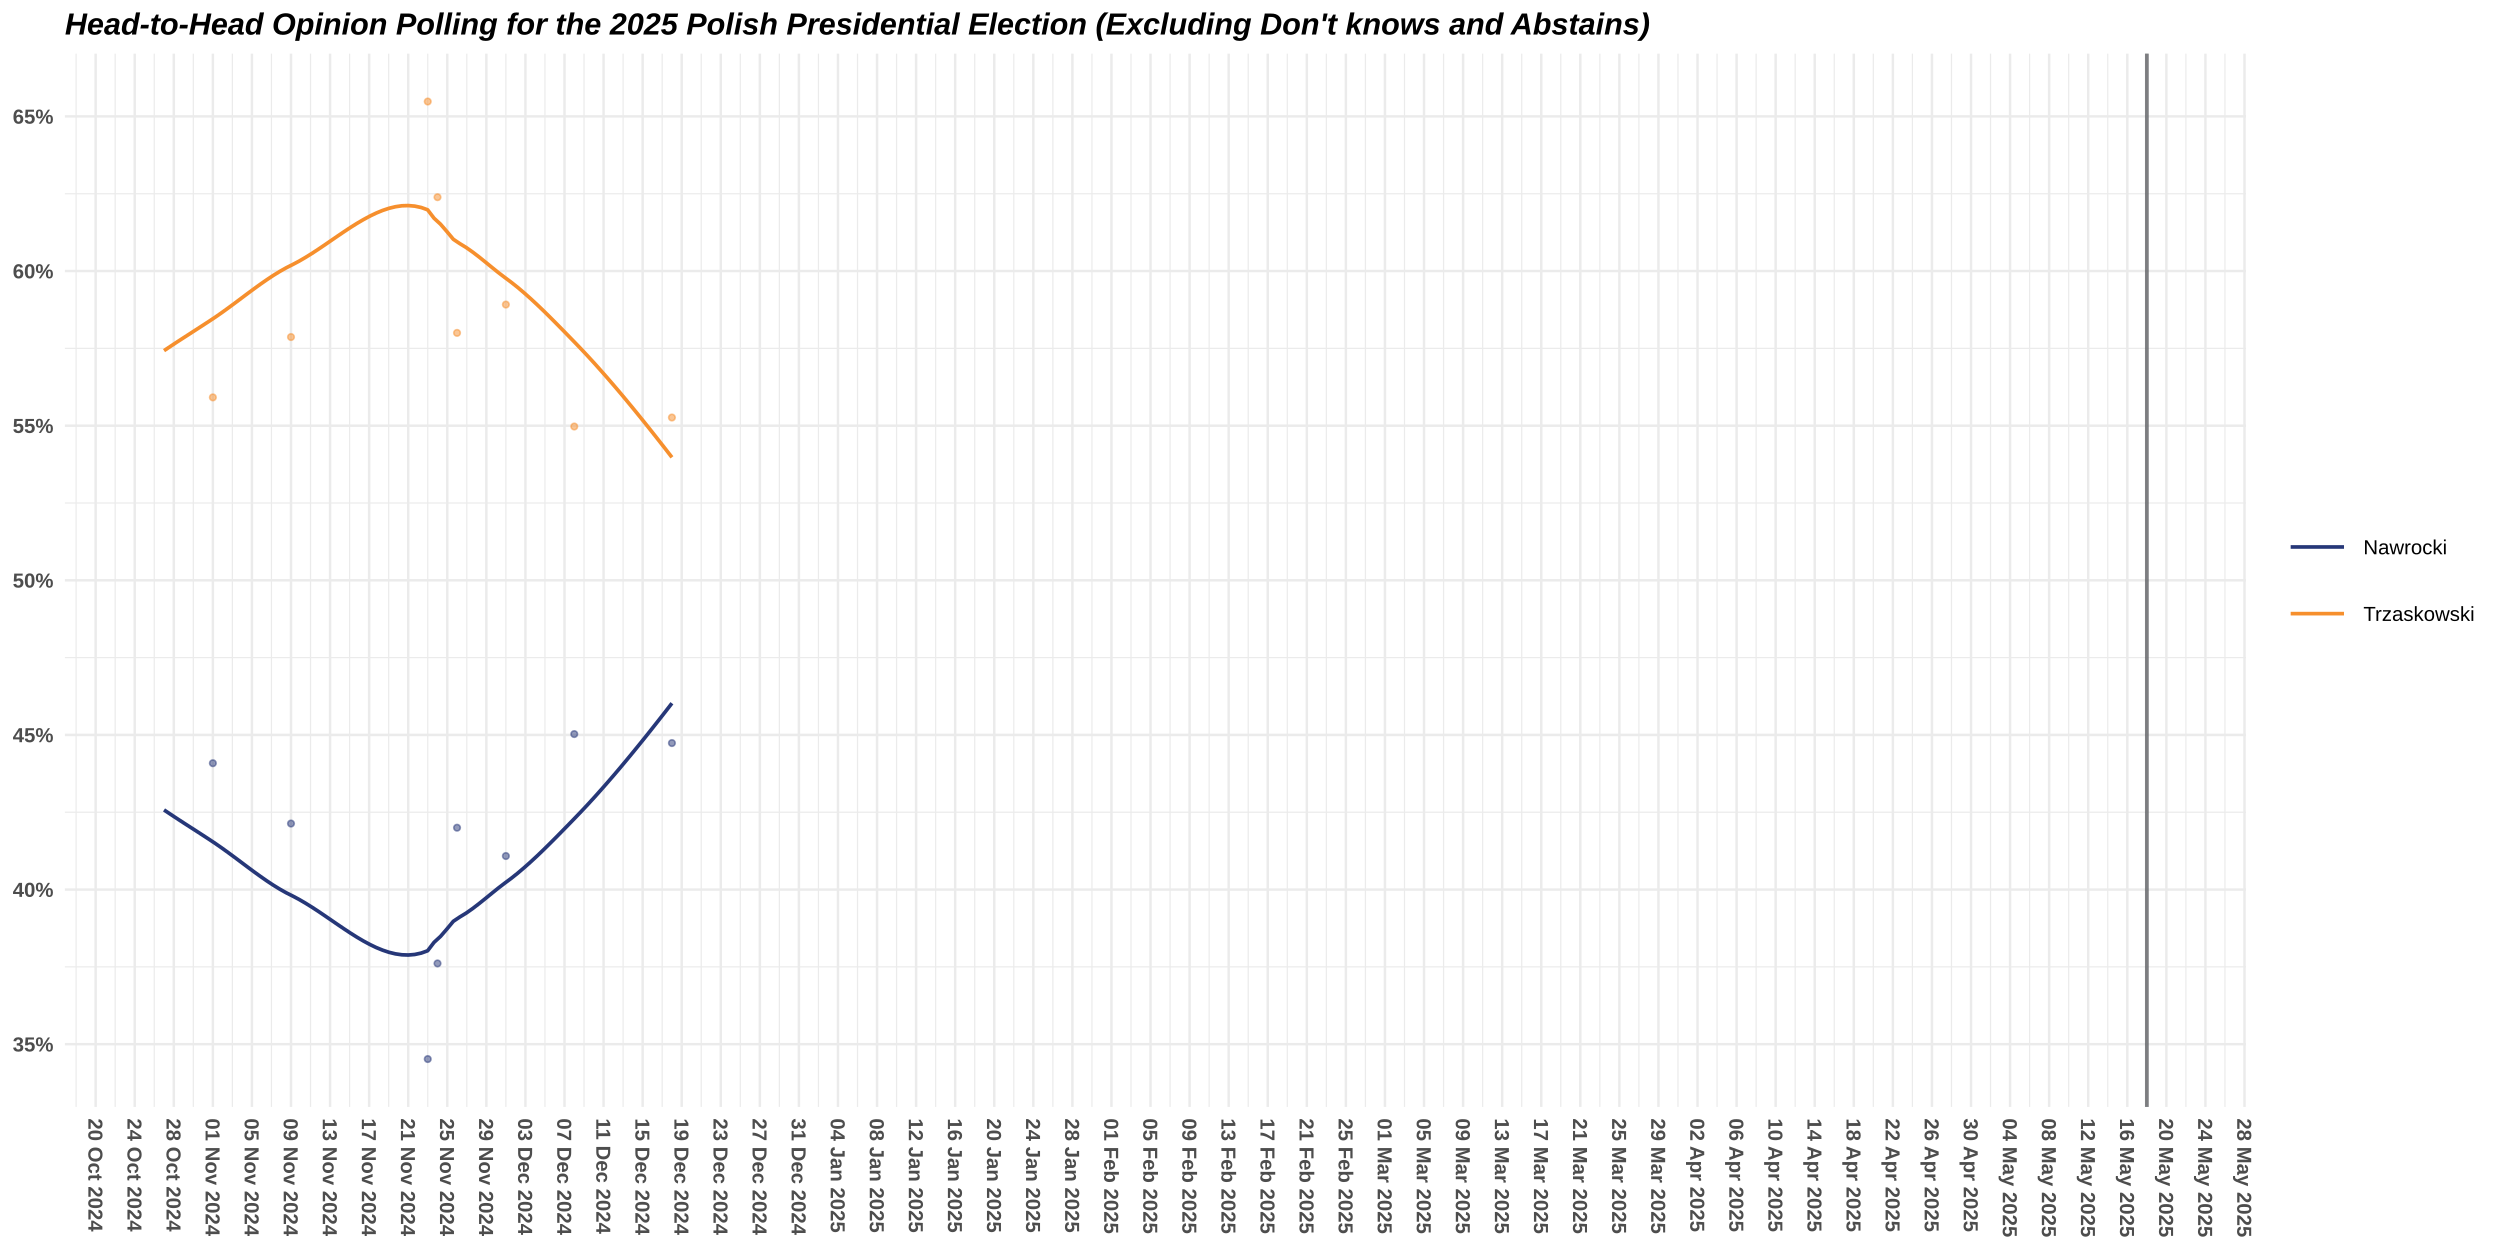
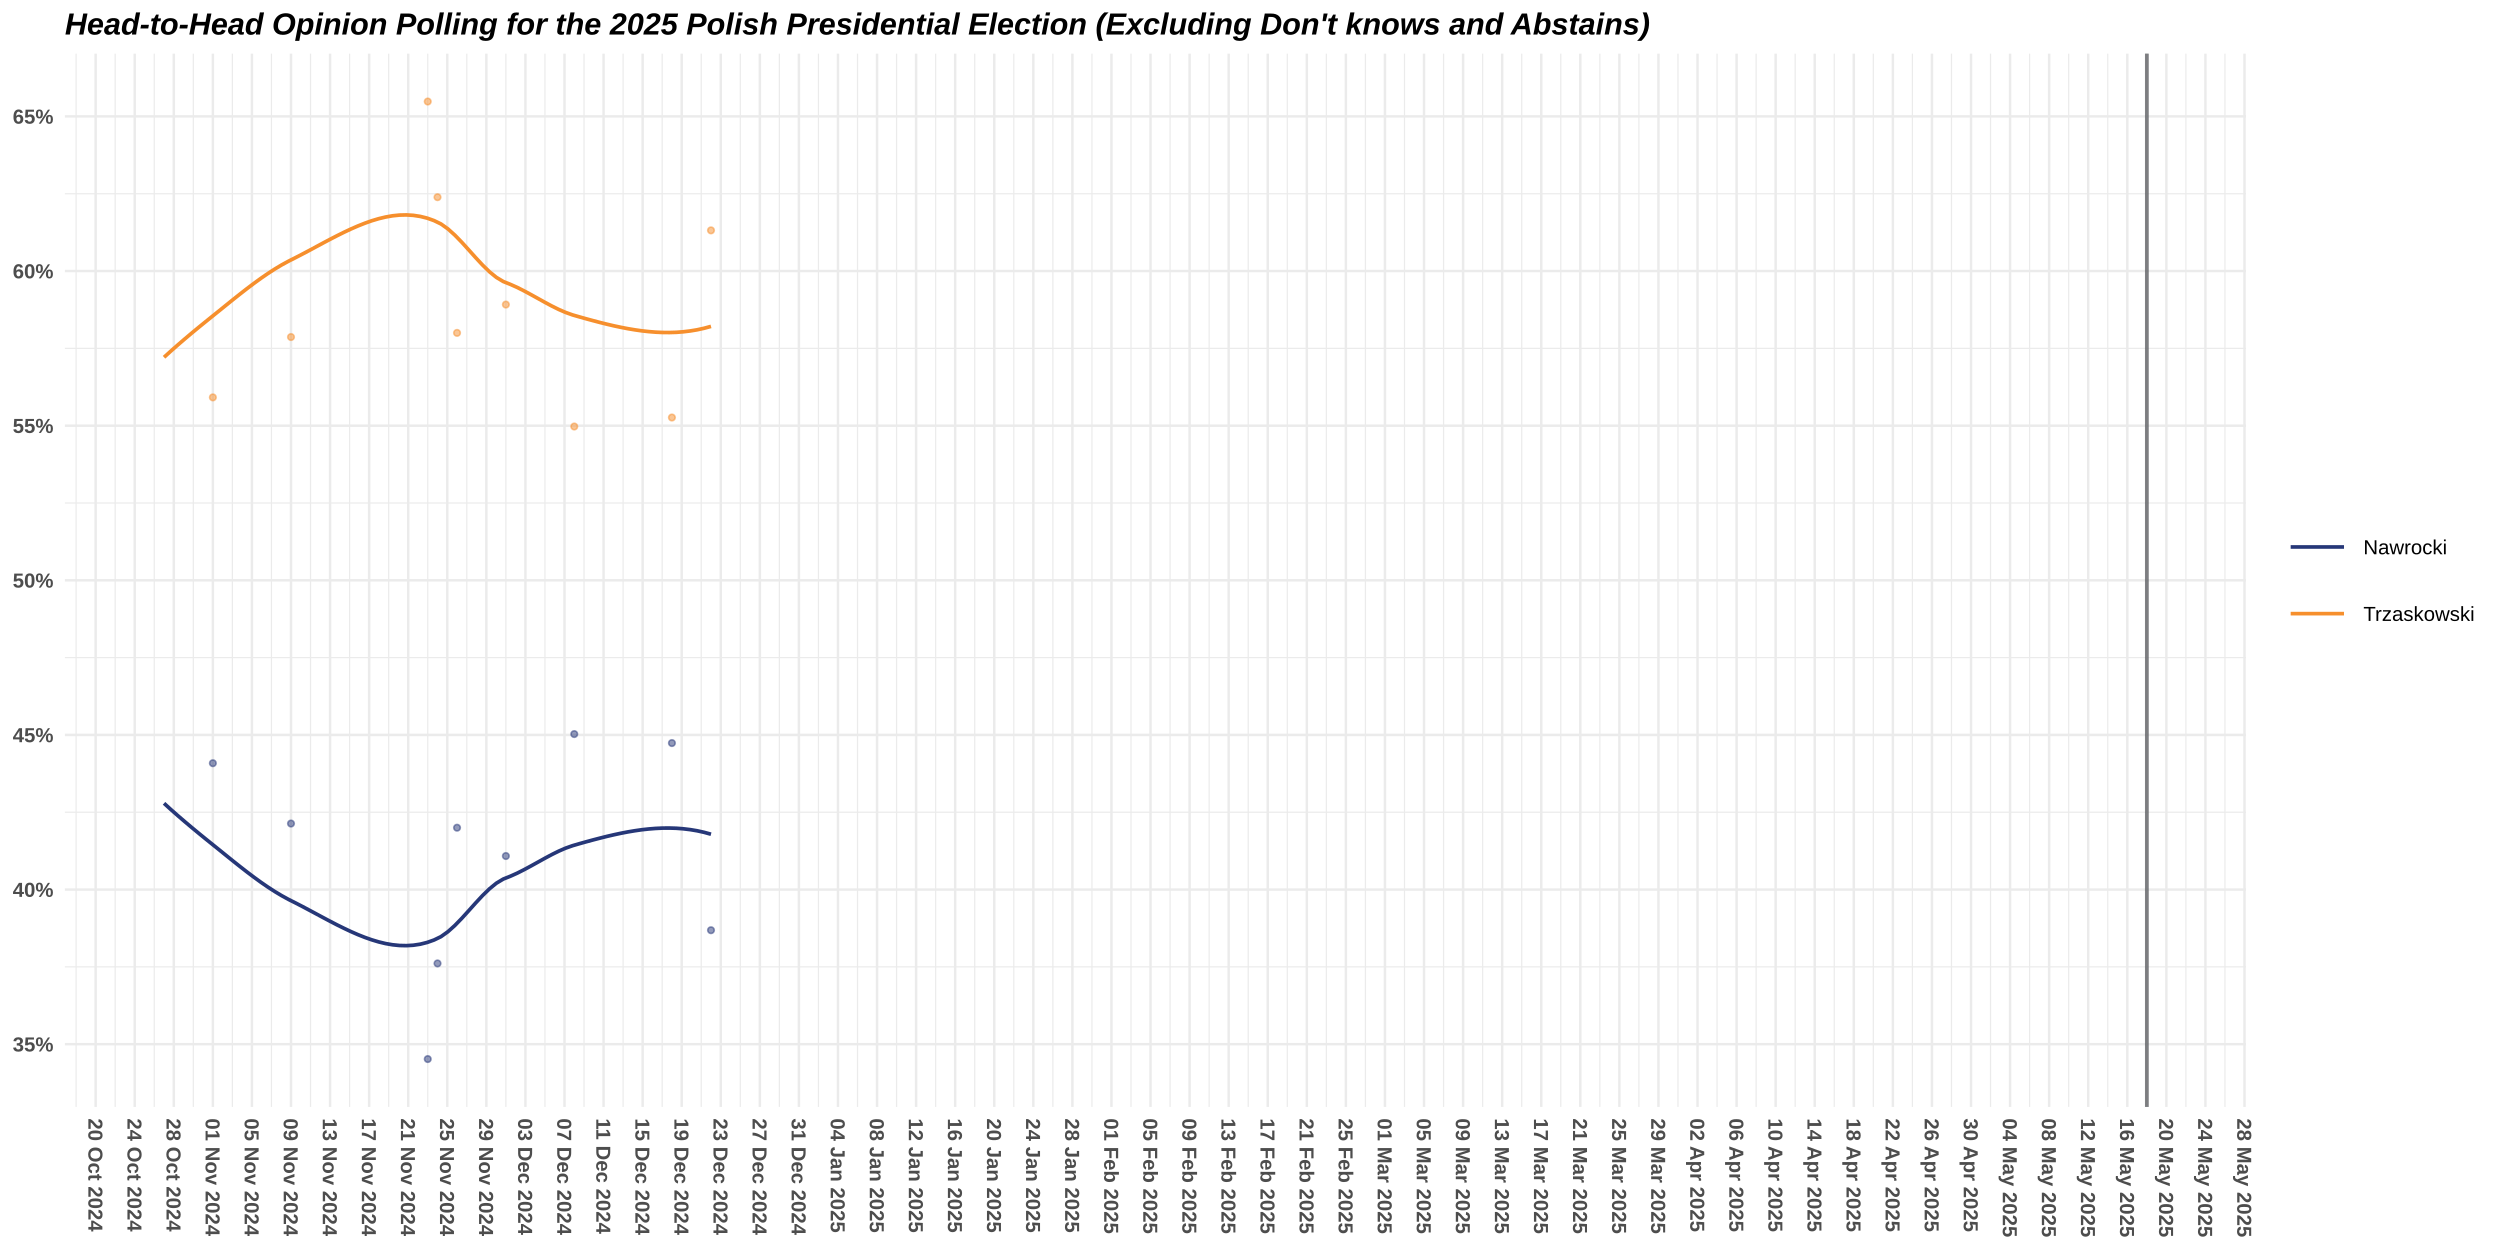
<svg xmlns="http://www.w3.org/2000/svg" class="svglite" width="1080.00pt" height="540.00pt" viewBox="0 0 1080.00 540.00">
  <defs>
    <style type="text/css">
    line, polyline, polygon, path, rect, circle {
      fill: none;
      stroke: #000000;
      stroke-linecap: round;
      stroke-linejoin: round;
      stroke-miterlimit: 10.00;
    }
    text {
      white-space: pre;
    }
  </style>
  </defs>
  <rect width="100%" height="100%" style="stroke: none; fill: #FFFFFF;" />
  <defs>
    <clipPath id="cpMC4wMHwxMDgwLjAwfDAuMDB8NTQwLjAw">
      <rect x="0.00" y="0.00" width="1080.00" height="540.00" />
    </clipPath>
  </defs>
  <g clip-path="url(#cpMC4wMHwxMDgwLjAwfDAuMDB8NTQwLjAw)">
    <rect x="0.00" y="0.00" width="1080.00" height="540.00" style="stroke-width: 1.07; stroke: #FFFFFF; fill: #FFFFFF;" />
  </g>
  <defs>
    <clipPath id="cpMjguMDN8OTcwLjI2fDIzLjE4fDQ3OC4yMA==">
      <rect x="28.03" y="23.18" width="942.23" height="455.02" />
    </clipPath>
  </defs>
  <g clip-path="url(#cpMjguMDN8OTcwLjI2fDIzLjE4fDQ3OC4yMA==)">
    <rect x="28.03" y="23.18" width="942.23" height="455.02" style="stroke-width: 1.07; stroke: #FFFFFF; fill: #FFFFFF;" />
    <polyline points="28.03,417.69 970.26,417.69 " style="stroke-width: 0.53; stroke: #EBEBEB; stroke-linecap: butt;" />
    <polyline points="28.03,350.89 970.26,350.89 " style="stroke-width: 0.53; stroke: #EBEBEB; stroke-linecap: butt;" />
    <polyline points="28.03,284.09 970.26,284.09 " style="stroke-width: 0.53; stroke: #EBEBEB; stroke-linecap: butt;" />
    <polyline points="28.03,217.29 970.26,217.29 " style="stroke-width: 0.53; stroke: #EBEBEB; stroke-linecap: butt;" />
    <polyline points="28.03,150.49 970.26,150.49 " style="stroke-width: 0.53; stroke: #EBEBEB; stroke-linecap: butt;" />
    <polyline points="28.03,83.69 970.26,83.69 " style="stroke-width: 0.53; stroke: #EBEBEB; stroke-linecap: butt;" />
    <polyline points="32.88,478.20 32.88,23.18 " style="stroke-width: 0.53; stroke: #EBEBEB; stroke-linecap: butt;" />
    <polyline points="49.76,478.20 49.76,23.18 " style="stroke-width: 0.53; stroke: #EBEBEB; stroke-linecap: butt;" />
    <polyline points="66.64,478.20 66.64,23.18 " style="stroke-width: 0.53; stroke: #EBEBEB; stroke-linecap: butt;" />
    <polyline points="83.52,478.20 83.52,23.18 " style="stroke-width: 0.53; stroke: #EBEBEB; stroke-linecap: butt;" />
    <polyline points="100.39,478.20 100.39,23.18 " style="stroke-width: 0.53; stroke: #EBEBEB; stroke-linecap: butt;" />
    <polyline points="117.27,478.20 117.27,23.18 " style="stroke-width: 0.53; stroke: #EBEBEB; stroke-linecap: butt;" />
    <polyline points="134.15,478.20 134.15,23.18 " style="stroke-width: 0.53; stroke: #EBEBEB; stroke-linecap: butt;" />
    <polyline points="151.03,478.20 151.03,23.18 " style="stroke-width: 0.53; stroke: #EBEBEB; stroke-linecap: butt;" />
    <polyline points="167.91,478.20 167.91,23.18 " style="stroke-width: 0.53; stroke: #EBEBEB; stroke-linecap: butt;" />
    <polyline points="184.79,478.20 184.79,23.18 " style="stroke-width: 0.53; stroke: #EBEBEB; stroke-linecap: butt;" />
    <polyline points="201.66,478.20 201.66,23.18 " style="stroke-width: 0.53; stroke: #EBEBEB; stroke-linecap: butt;" />
    <polyline points="218.54,478.20 218.54,23.18 " style="stroke-width: 0.53; stroke: #EBEBEB; stroke-linecap: butt;" />
    <polyline points="235.42,478.20 235.42,23.18 " style="stroke-width: 0.53; stroke: #EBEBEB; stroke-linecap: butt;" />
    <polyline points="252.30,478.20 252.30,23.18 " style="stroke-width: 0.53; stroke: #EBEBEB; stroke-linecap: butt;" />
    <polyline points="269.18,478.20 269.18,23.18 " style="stroke-width: 0.53; stroke: #EBEBEB; stroke-linecap: butt;" />
    <polyline points="286.06,478.20 286.06,23.18 " style="stroke-width: 0.53; stroke: #EBEBEB; stroke-linecap: butt;" />
    <polyline points="302.93,478.20 302.93,23.18 " style="stroke-width: 0.53; stroke: #EBEBEB; stroke-linecap: butt;" />
    <polyline points="319.81,478.20 319.81,23.18 " style="stroke-width: 0.53; stroke: #EBEBEB; stroke-linecap: butt;" />
    <polyline points="336.69,478.20 336.69,23.18 " style="stroke-width: 0.53; stroke: #EBEBEB; stroke-linecap: butt;" />
    <polyline points="353.57,478.20 353.57,23.18 " style="stroke-width: 0.53; stroke: #EBEBEB; stroke-linecap: butt;" />
    <polyline points="370.45,478.20 370.45,23.18 " style="stroke-width: 0.53; stroke: #EBEBEB; stroke-linecap: butt;" />
    <polyline points="387.32,478.20 387.32,23.18 " style="stroke-width: 0.53; stroke: #EBEBEB; stroke-linecap: butt;" />
    <polyline points="404.20,478.20 404.20,23.18 " style="stroke-width: 0.53; stroke: #EBEBEB; stroke-linecap: butt;" />
    <polyline points="421.08,478.20 421.08,23.18 " style="stroke-width: 0.53; stroke: #EBEBEB; stroke-linecap: butt;" />
    <polyline points="437.96,478.20 437.96,23.18 " style="stroke-width: 0.53; stroke: #EBEBEB; stroke-linecap: butt;" />
    <polyline points="454.84,478.20 454.84,23.18 " style="stroke-width: 0.53; stroke: #EBEBEB; stroke-linecap: butt;" />
    <polyline points="471.72,478.20 471.72,23.18 " style="stroke-width: 0.53; stroke: #EBEBEB; stroke-linecap: butt;" />
    <polyline points="488.59,478.20 488.59,23.18 " style="stroke-width: 0.53; stroke: #EBEBEB; stroke-linecap: butt;" />
    <polyline points="505.47,478.20 505.47,23.18 " style="stroke-width: 0.53; stroke: #EBEBEB; stroke-linecap: butt;" />
    <polyline points="522.35,478.20 522.35,23.18 " style="stroke-width: 0.53; stroke: #EBEBEB; stroke-linecap: butt;" />
    <polyline points="539.23,478.20 539.23,23.18 " style="stroke-width: 0.53; stroke: #EBEBEB; stroke-linecap: butt;" />
    <polyline points="556.11,478.20 556.11,23.18 " style="stroke-width: 0.53; stroke: #EBEBEB; stroke-linecap: butt;" />
    <polyline points="572.98,478.20 572.98,23.18 " style="stroke-width: 0.53; stroke: #EBEBEB; stroke-linecap: butt;" />
    <polyline points="589.86,478.20 589.86,23.18 " style="stroke-width: 0.53; stroke: #EBEBEB; stroke-linecap: butt;" />
    <polyline points="606.74,478.20 606.74,23.18 " style="stroke-width: 0.53; stroke: #EBEBEB; stroke-linecap: butt;" />
    <polyline points="623.62,478.20 623.62,23.18 " style="stroke-width: 0.53; stroke: #EBEBEB; stroke-linecap: butt;" />
    <polyline points="640.50,478.20 640.50,23.18 " style="stroke-width: 0.53; stroke: #EBEBEB; stroke-linecap: butt;" />
    <polyline points="657.38,478.20 657.38,23.18 " style="stroke-width: 0.53; stroke: #EBEBEB; stroke-linecap: butt;" />
    <polyline points="674.25,478.20 674.25,23.18 " style="stroke-width: 0.53; stroke: #EBEBEB; stroke-linecap: butt;" />
    <polyline points="691.13,478.20 691.13,23.18 " style="stroke-width: 0.53; stroke: #EBEBEB; stroke-linecap: butt;" />
    <polyline points="708.01,478.20 708.01,23.18 " style="stroke-width: 0.53; stroke: #EBEBEB; stroke-linecap: butt;" />
    <polyline points="724.89,478.20 724.89,23.18 " style="stroke-width: 0.53; stroke: #EBEBEB; stroke-linecap: butt;" />
    <polyline points="741.77,478.20 741.77,23.18 " style="stroke-width: 0.53; stroke: #EBEBEB; stroke-linecap: butt;" />
    <polyline points="758.65,478.20 758.65,23.18 " style="stroke-width: 0.53; stroke: #EBEBEB; stroke-linecap: butt;" />
    <polyline points="775.52,478.20 775.52,23.18 " style="stroke-width: 0.53; stroke: #EBEBEB; stroke-linecap: butt;" />
    <polyline points="792.40,478.20 792.40,23.18 " style="stroke-width: 0.53; stroke: #EBEBEB; stroke-linecap: butt;" />
    <polyline points="809.28,478.20 809.28,23.18 " style="stroke-width: 0.53; stroke: #EBEBEB; stroke-linecap: butt;" />
    <polyline points="826.16,478.20 826.16,23.18 " style="stroke-width: 0.53; stroke: #EBEBEB; stroke-linecap: butt;" />
    <polyline points="843.04,478.20 843.04,23.18 " style="stroke-width: 0.53; stroke: #EBEBEB; stroke-linecap: butt;" />
    <polyline points="859.91,478.20 859.91,23.18 " style="stroke-width: 0.53; stroke: #EBEBEB; stroke-linecap: butt;" />
    <polyline points="876.79,478.20 876.79,23.18 " style="stroke-width: 0.53; stroke: #EBEBEB; stroke-linecap: butt;" />
    <polyline points="893.67,478.20 893.67,23.18 " style="stroke-width: 0.53; stroke: #EBEBEB; stroke-linecap: butt;" />
    <polyline points="910.55,478.20 910.55,23.18 " style="stroke-width: 0.53; stroke: #EBEBEB; stroke-linecap: butt;" />
    <polyline points="927.43,478.20 927.43,23.18 " style="stroke-width: 0.53; stroke: #EBEBEB; stroke-linecap: butt;" />
    <polyline points="944.31,478.20 944.31,23.18 " style="stroke-width: 0.53; stroke: #EBEBEB; stroke-linecap: butt;" />
    <polyline points="961.18,478.20 961.18,23.18 " style="stroke-width: 0.53; stroke: #EBEBEB; stroke-linecap: butt;" />
    <polyline points="28.03,451.09 970.26,451.09 " style="stroke-width: 1.07; stroke: #EBEBEB; stroke-linecap: butt;" />
    <polyline points="28.03,384.29 970.26,384.29 " style="stroke-width: 1.07; stroke: #EBEBEB; stroke-linecap: butt;" />
    <polyline points="28.03,317.49 970.26,317.49 " style="stroke-width: 1.07; stroke: #EBEBEB; stroke-linecap: butt;" />
    <polyline points="28.03,250.69 970.26,250.69 " style="stroke-width: 1.07; stroke: #EBEBEB; stroke-linecap: butt;" />
    <polyline points="28.03,183.89 970.26,183.89 " style="stroke-width: 1.07; stroke: #EBEBEB; stroke-linecap: butt;" />
    <polyline points="28.03,117.09 970.26,117.09 " style="stroke-width: 1.07; stroke: #EBEBEB; stroke-linecap: butt;" />
    <polyline points="28.03,50.28 970.26,50.28 " style="stroke-width: 1.07; stroke: #EBEBEB; stroke-linecap: butt;" />
    <polyline points="41.32,478.20 41.32,23.18 " style="stroke-width: 1.07; stroke: #EBEBEB; stroke-linecap: butt;" />
    <polyline points="58.20,478.20 58.20,23.18 " style="stroke-width: 1.07; stroke: #EBEBEB; stroke-linecap: butt;" />
    <polyline points="75.08,478.20 75.08,23.18 " style="stroke-width: 1.07; stroke: #EBEBEB; stroke-linecap: butt;" />
    <polyline points="91.96,478.20 91.96,23.18 " style="stroke-width: 1.07; stroke: #EBEBEB; stroke-linecap: butt;" />
    <polyline points="108.83,478.20 108.83,23.18 " style="stroke-width: 1.07; stroke: #EBEBEB; stroke-linecap: butt;" />
    <polyline points="125.71,478.20 125.71,23.18 " style="stroke-width: 1.07; stroke: #EBEBEB; stroke-linecap: butt;" />
    <polyline points="142.59,478.20 142.59,23.18 " style="stroke-width: 1.07; stroke: #EBEBEB; stroke-linecap: butt;" />
    <polyline points="159.47,478.20 159.47,23.18 " style="stroke-width: 1.07; stroke: #EBEBEB; stroke-linecap: butt;" />
    <polyline points="176.35,478.20 176.35,23.18 " style="stroke-width: 1.07; stroke: #EBEBEB; stroke-linecap: butt;" />
    <polyline points="193.22,478.20 193.22,23.18 " style="stroke-width: 1.07; stroke: #EBEBEB; stroke-linecap: butt;" />
    <polyline points="210.10,478.20 210.10,23.18 " style="stroke-width: 1.07; stroke: #EBEBEB; stroke-linecap: butt;" />
    <polyline points="226.98,478.20 226.98,23.18 " style="stroke-width: 1.07; stroke: #EBEBEB; stroke-linecap: butt;" />
    <polyline points="243.86,478.20 243.86,23.18 " style="stroke-width: 1.07; stroke: #EBEBEB; stroke-linecap: butt;" />
    <polyline points="260.74,478.20 260.74,23.18 " style="stroke-width: 1.07; stroke: #EBEBEB; stroke-linecap: butt;" />
    <polyline points="277.62,478.20 277.62,23.18 " style="stroke-width: 1.07; stroke: #EBEBEB; stroke-linecap: butt;" />
    <polyline points="294.49,478.20 294.49,23.18 " style="stroke-width: 1.07; stroke: #EBEBEB; stroke-linecap: butt;" />
    <polyline points="311.37,478.20 311.37,23.18 " style="stroke-width: 1.07; stroke: #EBEBEB; stroke-linecap: butt;" />
    <polyline points="328.25,478.20 328.25,23.18 " style="stroke-width: 1.07; stroke: #EBEBEB; stroke-linecap: butt;" />
    <polyline points="345.13,478.20 345.13,23.18 " style="stroke-width: 1.07; stroke: #EBEBEB; stroke-linecap: butt;" />
    <polyline points="362.01,478.20 362.01,23.18 " style="stroke-width: 1.07; stroke: #EBEBEB; stroke-linecap: butt;" />
    <polyline points="378.89,478.20 378.89,23.18 " style="stroke-width: 1.07; stroke: #EBEBEB; stroke-linecap: butt;" />
    <polyline points="395.76,478.20 395.76,23.18 " style="stroke-width: 1.07; stroke: #EBEBEB; stroke-linecap: butt;" />
    <polyline points="412.64,478.20 412.64,23.18 " style="stroke-width: 1.07; stroke: #EBEBEB; stroke-linecap: butt;" />
    <polyline points="429.52,478.20 429.52,23.18 " style="stroke-width: 1.07; stroke: #EBEBEB; stroke-linecap: butt;" />
    <polyline points="446.40,478.20 446.40,23.18 " style="stroke-width: 1.07; stroke: #EBEBEB; stroke-linecap: butt;" />
    <polyline points="463.28,478.20 463.28,23.18 " style="stroke-width: 1.07; stroke: #EBEBEB; stroke-linecap: butt;" />
    <polyline points="480.15,478.20 480.15,23.18 " style="stroke-width: 1.07; stroke: #EBEBEB; stroke-linecap: butt;" />
    <polyline points="497.03,478.20 497.03,23.18 " style="stroke-width: 1.07; stroke: #EBEBEB; stroke-linecap: butt;" />
    <polyline points="513.91,478.20 513.91,23.18 " style="stroke-width: 1.07; stroke: #EBEBEB; stroke-linecap: butt;" />
    <polyline points="530.79,478.20 530.79,23.18 " style="stroke-width: 1.07; stroke: #EBEBEB; stroke-linecap: butt;" />
    <polyline points="547.67,478.20 547.67,23.18 " style="stroke-width: 1.07; stroke: #EBEBEB; stroke-linecap: butt;" />
    <polyline points="564.55,478.20 564.55,23.18 " style="stroke-width: 1.07; stroke: #EBEBEB; stroke-linecap: butt;" />
    <polyline points="581.42,478.20 581.42,23.18 " style="stroke-width: 1.07; stroke: #EBEBEB; stroke-linecap: butt;" />
    <polyline points="598.30,478.20 598.30,23.18 " style="stroke-width: 1.07; stroke: #EBEBEB; stroke-linecap: butt;" />
    <polyline points="615.18,478.20 615.18,23.18 " style="stroke-width: 1.07; stroke: #EBEBEB; stroke-linecap: butt;" />
    <polyline points="632.06,478.20 632.06,23.18 " style="stroke-width: 1.07; stroke: #EBEBEB; stroke-linecap: butt;" />
    <polyline points="648.94,478.20 648.94,23.18 " style="stroke-width: 1.07; stroke: #EBEBEB; stroke-linecap: butt;" />
    <polyline points="665.82,478.20 665.82,23.18 " style="stroke-width: 1.07; stroke: #EBEBEB; stroke-linecap: butt;" />
    <polyline points="682.69,478.20 682.69,23.18 " style="stroke-width: 1.07; stroke: #EBEBEB; stroke-linecap: butt;" />
    <polyline points="699.57,478.20 699.57,23.18 " style="stroke-width: 1.07; stroke: #EBEBEB; stroke-linecap: butt;" />
    <polyline points="716.45,478.20 716.45,23.18 " style="stroke-width: 1.07; stroke: #EBEBEB; stroke-linecap: butt;" />
    <polyline points="733.33,478.20 733.33,23.18 " style="stroke-width: 1.07; stroke: #EBEBEB; stroke-linecap: butt;" />
    <polyline points="750.21,478.20 750.21,23.18 " style="stroke-width: 1.07; stroke: #EBEBEB; stroke-linecap: butt;" />
    <polyline points="767.08,478.20 767.08,23.18 " style="stroke-width: 1.07; stroke: #EBEBEB; stroke-linecap: butt;" />
    <polyline points="783.96,478.20 783.96,23.18 " style="stroke-width: 1.07; stroke: #EBEBEB; stroke-linecap: butt;" />
    <polyline points="800.84,478.20 800.84,23.18 " style="stroke-width: 1.07; stroke: #EBEBEB; stroke-linecap: butt;" />
    <polyline points="817.72,478.20 817.72,23.18 " style="stroke-width: 1.07; stroke: #EBEBEB; stroke-linecap: butt;" />
    <polyline points="834.60,478.20 834.60,23.18 " style="stroke-width: 1.07; stroke: #EBEBEB; stroke-linecap: butt;" />
    <polyline points="851.48,478.20 851.48,23.18 " style="stroke-width: 1.07; stroke: #EBEBEB; stroke-linecap: butt;" />
    <polyline points="868.35,478.20 868.35,23.18 " style="stroke-width: 1.07; stroke: #EBEBEB; stroke-linecap: butt;" />
    <polyline points="885.23,478.20 885.23,23.18 " style="stroke-width: 1.07; stroke: #EBEBEB; stroke-linecap: butt;" />
    <polyline points="902.11,478.20 902.11,23.18 " style="stroke-width: 1.07; stroke: #EBEBEB; stroke-linecap: butt;" />
    <polyline points="918.99,478.20 918.99,23.18 " style="stroke-width: 1.07; stroke: #EBEBEB; stroke-linecap: butt;" />
    <polyline points="935.87,478.20 935.87,23.18 " style="stroke-width: 1.07; stroke: #EBEBEB; stroke-linecap: butt;" />
    <polyline points="952.74,478.20 952.74,23.18 " style="stroke-width: 1.07; stroke: #EBEBEB; stroke-linecap: butt;" />
    <polyline points="969.62,478.20 969.62,23.18 " style="stroke-width: 1.07; stroke: #EBEBEB; stroke-linecap: butt;" />
+     <circle cx="307.15" cy="401.85" r="1.42" style="stroke-width: 0.71; stroke: #263778; stroke-opacity: 0.50; fill: #263778; fill-opacity: 0.50;" />
    <circle cx="290.27" cy="321.00" r="1.42" style="stroke-width: 0.71; stroke: #263778; stroke-opacity: 0.50; fill: #263778; fill-opacity: 0.50;" />
    <circle cx="218.54" cy="369.80" r="1.42" style="stroke-width: 0.71; stroke: #263778; stroke-opacity: 0.50; fill: #263778; fill-opacity: 0.50;" />
    <circle cx="248.08" cy="317.12" r="1.42" style="stroke-width: 0.71; stroke: #263778; stroke-opacity: 0.50; fill: #263778; fill-opacity: 0.50;" />
    <circle cx="197.44" cy="357.57" r="1.42" style="stroke-width: 0.71; stroke: #263778; stroke-opacity: 0.50; fill: #263778; fill-opacity: 0.50;" />
    <circle cx="91.96" cy="329.70" r="1.42" style="stroke-width: 0.71; stroke: #263778; stroke-opacity: 0.50; fill: #263778; fill-opacity: 0.50;" />
    <circle cx="189.01" cy="416.20" r="1.42" style="stroke-width: 0.71; stroke: #263778; stroke-opacity: 0.50; fill: #263778; fill-opacity: 0.50;" />
    <circle cx="184.79" cy="457.51" r="1.42" style="stroke-width: 0.71; stroke: #263778; stroke-opacity: 0.50; fill: #263778; fill-opacity: 0.50;" />
    <circle cx="125.71" cy="355.77" r="1.42" style="stroke-width: 0.71; stroke: #263778; stroke-opacity: 0.50; fill: #263778; fill-opacity: 0.50;" />
+     <circle cx="307.15" cy="99.52" r="1.42" style="stroke-width: 0.71; stroke: #F68F2D; stroke-opacity: 0.50; fill: #F68F2D; fill-opacity: 0.50;" />
    <circle cx="290.27" cy="180.37" r="1.42" style="stroke-width: 0.71; stroke: #F68F2D; stroke-opacity: 0.50; fill: #F68F2D; fill-opacity: 0.50;" />
    <circle cx="218.54" cy="131.57" r="1.42" style="stroke-width: 0.71; stroke: #F68F2D; stroke-opacity: 0.50; fill: #F68F2D; fill-opacity: 0.50;" />
    <circle cx="248.08" cy="184.25" r="1.42" style="stroke-width: 0.71; stroke: #F68F2D; stroke-opacity: 0.50; fill: #F68F2D; fill-opacity: 0.50;" />
    <circle cx="197.44" cy="143.81" r="1.42" style="stroke-width: 0.71; stroke: #F68F2D; stroke-opacity: 0.50; fill: #F68F2D; fill-opacity: 0.50;" />
    <circle cx="91.96" cy="171.67" r="1.42" style="stroke-width: 0.71; stroke: #F68F2D; stroke-opacity: 0.50; fill: #F68F2D; fill-opacity: 0.50;" />
    <circle cx="189.01" cy="85.18" r="1.42" style="stroke-width: 0.71; stroke: #F68F2D; stroke-opacity: 0.50; fill: #F68F2D; fill-opacity: 0.50;" />
    <circle cx="184.79" cy="43.86" r="1.42" style="stroke-width: 0.71; stroke: #F68F2D; stroke-opacity: 0.50; fill: #F68F2D; fill-opacity: 0.50;" />
    <circle cx="125.71" cy="145.60" r="1.42" style="stroke-width: 0.71; stroke: #F68F2D; stroke-opacity: 0.50; fill: #F68F2D; fill-opacity: 0.50;" />
-     <polyline points="70.86,349.89 73.64,351.75 76.41,353.58 79.19,355.39 81.97,357.18 84.74,358.96 87.52,360.76 90.30,362.57 93.08,364.42 95.85,366.35 98.63,368.35 101.41,370.40 104.19,372.48 106.96,374.56 109.74,376.62 112.52,378.62 115.30,380.56 118.07,382.39 120.85,384.10 123.63,385.67 126.41,387.07 129.18,388.54 131.96,390.16 134.74,391.89 137.52,393.70 140.29,395.58 143.07,397.48 145.85,399.39 148.63,401.27 151.40,403.10 154.18,404.85 156.96,406.49 159.74,407.99 162.51,409.33 165.29,410.47 168.07,411.40 170.85,412.07 173.62,412.47 176.40,412.57 179.18,412.33 181.96,411.73 184.73,410.74 187.51,407.09 190.29,404.54 193.06,401.34 195.84,398.00 198.62,396.14 201.40,394.45 204.17,392.50 206.95,390.37 209.73,388.14 212.51,385.87 215.28,383.64 218.06,381.51 220.84,379.45 223.62,377.23 226.39,374.88 229.17,372.41 231.95,369.84 234.73,367.18 237.50,364.45 240.28,361.67 243.06,358.84 245.84,356.00 248.61,353.14 251.39,350.24 254.17,347.27 256.95,344.23 259.72,341.13 262.50,337.97 265.28,334.76 268.06,331.49 270.83,328.17 273.61,324.80 276.39,321.39 279.17,317.94 281.94,314.45 284.72,310.93 287.50,307.38 290.27,303.80 " style="stroke-width: 1.60; stroke: #263778; stroke-linecap: butt;" />
-     <polyline points="70.86,151.48 73.64,149.62 76.41,147.79 79.19,145.99 81.97,144.20 84.74,142.41 87.52,140.61 90.30,138.80 93.08,136.96 95.85,135.03 98.63,133.02 101.41,130.97 104.19,128.89 106.96,126.81 109.74,124.76 112.52,122.75 115.30,120.82 118.07,118.98 120.85,117.27 123.63,115.70 126.41,114.30 129.18,112.83 131.96,111.21 134.74,109.49 137.52,107.67 140.29,105.80 143.07,103.89 145.85,101.98 148.63,100.10 151.40,98.27 154.18,96.52 156.96,94.89 159.74,93.38 162.51,92.05 165.29,90.90 168.07,89.98 170.85,89.30 173.62,88.90 176.40,88.81 179.18,89.05 181.96,89.64 184.73,90.63 187.51,94.28 190.29,96.83 193.06,100.03 195.84,103.37 198.62,105.23 201.40,106.93 204.17,108.88 206.95,111.00 209.73,113.24 212.51,115.51 215.28,117.74 218.06,119.86 220.84,121.93 223.62,124.14 226.39,126.49 229.17,128.96 231.95,131.53 234.73,134.19 237.50,136.92 240.28,139.71 243.06,142.53 245.84,145.38 248.61,148.23 251.39,151.13 254.17,154.10 256.95,157.14 259.72,160.24 262.50,163.40 265.28,166.62 268.06,169.88 270.83,173.20 273.61,176.57 276.39,179.98 279.17,183.43 281.94,186.92 284.72,190.44 287.50,193.99 290.27,197.57 " style="stroke-width: 1.60; stroke: #F68F2D; stroke-linecap: butt;" />
+     <polyline points="70.86,347.03 73.85,349.75 76.84,352.38 79.83,354.95 82.82,357.47 85.81,359.94 88.80,362.38 91.80,364.79 94.79,367.20 97.78,369.62 100.77,372.03 103.76,374.40 106.75,376.73 109.74,378.98 112.73,381.15 115.72,383.21 118.72,385.15 121.71,386.94 124.70,388.58 127.69,390.08 130.68,391.63 133.67,393.22 136.66,394.82 139.65,396.43 142.64,398.01 145.63,399.56 148.63,401.04 151.62,402.45 154.61,403.76 157.60,404.95 160.59,406.00 163.58,406.90 166.57,407.62 169.56,408.14 172.55,408.45 175.55,408.52 178.54,408.34 181.53,407.89 184.52,407.14 187.51,406.08 190.50,404.63 193.49,402.50 196.48,399.82 199.47,396.74 202.47,393.44 205.46,390.10 208.45,386.89 211.44,383.98 214.43,381.54 217.42,379.75 220.41,378.56 223.40,377.22 226.39,375.71 229.38,374.10 232.38,372.44 235.37,370.78 238.36,369.18 241.35,367.70 244.34,366.40 247.33,365.34 250.32,364.47 253.31,363.63 256.30,362.82 259.30,362.04 262.29,361.29 265.28,360.60 268.27,359.96 271.26,359.38 274.25,358.88 277.24,358.45 280.23,358.12 283.22,357.88 286.22,357.74 289.21,357.72 292.20,357.81 295.19,358.04 298.18,358.40 301.17,358.90 304.16,359.56 307.15,360.38 " style="stroke-width: 1.60; stroke: #263778; stroke-linecap: butt;" />
+     <polyline points="70.86,154.34 73.85,151.63 76.84,148.99 79.83,146.42 82.82,143.90 85.81,141.43 88.80,139.00 91.80,136.58 94.79,134.17 97.78,131.75 100.77,129.34 103.76,126.97 106.75,124.64 109.74,122.39 112.73,120.22 115.72,118.16 118.72,116.22 121.71,114.43 124.70,112.80 127.69,111.29 130.68,109.74 133.67,108.16 136.66,106.55 139.65,104.94 142.64,103.36 145.63,101.82 148.63,100.33 151.62,98.92 154.61,97.62 157.60,96.43 160.59,95.37 163.58,94.48 166.57,93.76 169.56,93.23 172.55,92.92 175.55,92.85 178.54,93.03 181.53,93.49 184.52,94.23 187.51,95.30 190.50,96.75 193.49,98.87 196.48,101.56 199.47,104.63 202.47,107.93 205.46,111.27 208.45,114.48 211.44,117.40 214.43,119.83 217.42,121.62 220.41,122.82 223.40,124.15 226.39,125.66 229.38,127.27 232.38,128.93 235.37,130.59 238.36,132.19 241.35,133.67 244.34,134.97 247.33,136.04 250.32,136.90 253.31,137.74 256.30,138.55 259.30,139.34 262.29,140.08 265.28,140.78 268.27,141.41 271.26,141.99 274.25,142.49 277.24,142.92 280.23,143.25 283.22,143.49 286.22,143.63 289.21,143.65 292.20,143.56 295.19,143.33 298.18,142.97 301.17,142.47 304.16,141.81 307.15,141.00 " style="stroke-width: 1.60; stroke: #F68F2D; stroke-linecap: butt;" />
    <line x1="927.43" y1="478.20" x2="927.43" y2="23.18" style="stroke-width: 1.60; stroke: #56595C; stroke-opacity: 0.50; stroke-linecap: butt;" />
    <line x1="927.43" y1="478.20" x2="927.43" y2="23.18" style="stroke-width: 1.60; stroke: #56595C; stroke-opacity: 0.50; stroke-linecap: butt;" />
  </g>
  <g clip-path="url(#cpMC4wMHwxMDgwLjAwfDAuMDB8NTQwLjAw)">
    <text x="23.10" y="454.24" text-anchor="end" style="font-size: 8.80px; font-weight: bold;fill: #4D4D4D; font-family: &quot;Arial&quot;;" textLength="17.62px" lengthAdjust="spacingAndGlyphs">35%</text>
    <text x="23.10" y="387.44" text-anchor="end" style="font-size: 8.80px; font-weight: bold;fill: #4D4D4D; font-family: &quot;Arial&quot;;" textLength="17.62px" lengthAdjust="spacingAndGlyphs">40%</text>
    <text x="23.10" y="320.64" text-anchor="end" style="font-size: 8.80px; font-weight: bold;fill: #4D4D4D; font-family: &quot;Arial&quot;;" textLength="17.62px" lengthAdjust="spacingAndGlyphs">45%</text>
    <text x="23.10" y="253.84" text-anchor="end" style="font-size: 8.80px; font-weight: bold;fill: #4D4D4D; font-family: &quot;Arial&quot;;" textLength="17.62px" lengthAdjust="spacingAndGlyphs">50%</text>
    <text x="23.10" y="187.04" text-anchor="end" style="font-size: 8.80px; font-weight: bold;fill: #4D4D4D; font-family: &quot;Arial&quot;;" textLength="17.62px" lengthAdjust="spacingAndGlyphs">55%</text>
    <text x="23.10" y="120.24" text-anchor="end" style="font-size: 8.80px; font-weight: bold;fill: #4D4D4D; font-family: &quot;Arial&quot;;" textLength="17.62px" lengthAdjust="spacingAndGlyphs">60%</text>
    <text x="23.10" y="53.43" text-anchor="end" style="font-size: 8.80px; font-weight: bold;fill: #4D4D4D; font-family: &quot;Arial&quot;;" textLength="17.62px" lengthAdjust="spacingAndGlyphs">65%</text>
    <text transform="translate(38.17,483.13) rotate(-270)" style="font-size: 8.80px; font-weight: bold;fill: #4D4D4D; font-family: &quot;Arial&quot;;" textLength="48.95px" lengthAdjust="spacingAndGlyphs">20 Oct 2024</text>
    <text transform="translate(55.05,483.13) rotate(-270)" style="font-size: 8.80px; font-weight: bold;fill: #4D4D4D; font-family: &quot;Arial&quot;;" textLength="48.95px" lengthAdjust="spacingAndGlyphs">24 Oct 2024</text>
    <text transform="translate(71.93,483.13) rotate(-270)" style="font-size: 8.80px; font-weight: bold;fill: #4D4D4D; font-family: &quot;Arial&quot;;" textLength="48.95px" lengthAdjust="spacingAndGlyphs">28 Oct 2024</text>
    <text transform="translate(88.81,483.13) rotate(-270)" style="font-size: 8.80px; font-weight: bold;fill: #4D4D4D; font-family: &quot;Arial&quot;;" textLength="50.89px" lengthAdjust="spacingAndGlyphs">01 Nov 2024</text>
    <text transform="translate(105.68,483.13) rotate(-270)" style="font-size: 8.80px; font-weight: bold;fill: #4D4D4D; font-family: &quot;Arial&quot;;" textLength="50.89px" lengthAdjust="spacingAndGlyphs">05 Nov 2024</text>
    <text transform="translate(122.56,483.13) rotate(-270)" style="font-size: 8.80px; font-weight: bold;fill: #4D4D4D; font-family: &quot;Arial&quot;;" textLength="50.89px" lengthAdjust="spacingAndGlyphs">09 Nov 2024</text>
    <text transform="translate(139.44,483.13) rotate(-270)" style="font-size: 8.80px; font-weight: bold;fill: #4D4D4D; font-family: &quot;Arial&quot;;" textLength="50.89px" lengthAdjust="spacingAndGlyphs">13 Nov 2024</text>
    <text transform="translate(156.32,483.13) rotate(-270)" style="font-size: 8.80px; font-weight: bold;fill: #4D4D4D; font-family: &quot;Arial&quot;;" textLength="50.89px" lengthAdjust="spacingAndGlyphs">17 Nov 2024</text>
    <text transform="translate(173.20,483.13) rotate(-270)" style="font-size: 8.80px; font-weight: bold;fill: #4D4D4D; font-family: &quot;Arial&quot;;" textLength="50.89px" lengthAdjust="spacingAndGlyphs">21 Nov 2024</text>
    <text transform="translate(190.07,483.13) rotate(-270)" style="font-size: 8.80px; font-weight: bold;fill: #4D4D4D; font-family: &quot;Arial&quot;;" textLength="50.89px" lengthAdjust="spacingAndGlyphs">25 Nov 2024</text>
    <text transform="translate(206.95,483.13) rotate(-270)" style="font-size: 8.80px; font-weight: bold;fill: #4D4D4D; font-family: &quot;Arial&quot;;" textLength="50.89px" lengthAdjust="spacingAndGlyphs">29 Nov 2024</text>
    <text transform="translate(223.83,483.13) rotate(-270)" style="font-size: 8.80px; font-weight: bold;fill: #4D4D4D; font-family: &quot;Arial&quot;;" textLength="50.41px" lengthAdjust="spacingAndGlyphs">03 Dec 2024</text>
    <text transform="translate(240.71,483.13) rotate(-270)" style="font-size: 8.80px; font-weight: bold;fill: #4D4D4D; font-family: &quot;Arial&quot;;" textLength="50.41px" lengthAdjust="spacingAndGlyphs">07 Dec 2024</text>
    <text transform="translate(257.59,483.13) rotate(-270)" style="font-size: 8.80px; font-weight: bold;fill: #4D4D4D; font-family: &quot;Arial&quot;;" textLength="49.93px" lengthAdjust="spacingAndGlyphs">11 Dec 2024</text>
    <text transform="translate(274.47,483.13) rotate(-270)" style="font-size: 8.80px; font-weight: bold;fill: #4D4D4D; font-family: &quot;Arial&quot;;" textLength="50.41px" lengthAdjust="spacingAndGlyphs">15 Dec 2024</text>
    <text transform="translate(291.34,483.13) rotate(-270)" style="font-size: 8.80px; font-weight: bold;fill: #4D4D4D; font-family: &quot;Arial&quot;;" textLength="50.41px" lengthAdjust="spacingAndGlyphs">19 Dec 2024</text>
    <text transform="translate(308.22,483.13) rotate(-270)" style="font-size: 8.80px; font-weight: bold;fill: #4D4D4D; font-family: &quot;Arial&quot;;" textLength="50.41px" lengthAdjust="spacingAndGlyphs">23 Dec 2024</text>
    <text transform="translate(325.10,483.13) rotate(-270)" style="font-size: 8.80px; font-weight: bold;fill: #4D4D4D; font-family: &quot;Arial&quot;;" textLength="50.41px" lengthAdjust="spacingAndGlyphs">27 Dec 2024</text>
    <text transform="translate(341.98,483.13) rotate(-270)" style="font-size: 8.80px; font-weight: bold;fill: #4D4D4D; font-family: &quot;Arial&quot;;" textLength="50.41px" lengthAdjust="spacingAndGlyphs">31 Dec 2024</text>
    <text transform="translate(358.86,483.13) rotate(-270)" style="font-size: 8.80px; font-weight: bold;fill: #4D4D4D; font-family: &quot;Arial&quot;;" textLength="49.44px" lengthAdjust="spacingAndGlyphs">04 Jan 2025</text>
    <text transform="translate(375.74,483.13) rotate(-270)" style="font-size: 8.80px; font-weight: bold;fill: #4D4D4D; font-family: &quot;Arial&quot;;" textLength="49.44px" lengthAdjust="spacingAndGlyphs">08 Jan 2025</text>
    <text transform="translate(392.61,483.13) rotate(-270)" style="font-size: 8.80px; font-weight: bold;fill: #4D4D4D; font-family: &quot;Arial&quot;;" textLength="49.44px" lengthAdjust="spacingAndGlyphs">12 Jan 2025</text>
    <text transform="translate(409.49,483.13) rotate(-270)" style="font-size: 8.80px; font-weight: bold;fill: #4D4D4D; font-family: &quot;Arial&quot;;" textLength="49.44px" lengthAdjust="spacingAndGlyphs">16 Jan 2025</text>
    <text transform="translate(426.37,483.13) rotate(-270)" style="font-size: 8.80px; font-weight: bold;fill: #4D4D4D; font-family: &quot;Arial&quot;;" textLength="49.44px" lengthAdjust="spacingAndGlyphs">20 Jan 2025</text>
    <text transform="translate(443.25,483.13) rotate(-270)" style="font-size: 8.80px; font-weight: bold;fill: #4D4D4D; font-family: &quot;Arial&quot;;" textLength="49.44px" lengthAdjust="spacingAndGlyphs">24 Jan 2025</text>
    <text transform="translate(460.13,483.13) rotate(-270)" style="font-size: 8.80px; font-weight: bold;fill: #4D4D4D; font-family: &quot;Arial&quot;;" textLength="49.44px" lengthAdjust="spacingAndGlyphs">28 Jan 2025</text>
    <text transform="translate(477.00,483.13) rotate(-270)" style="font-size: 8.80px; font-weight: bold;fill: #4D4D4D; font-family: &quot;Arial&quot;;" textLength="49.91px" lengthAdjust="spacingAndGlyphs">01 Feb 2025</text>
    <text transform="translate(493.88,483.13) rotate(-270)" style="font-size: 8.80px; font-weight: bold;fill: #4D4D4D; font-family: &quot;Arial&quot;;" textLength="49.91px" lengthAdjust="spacingAndGlyphs">05 Feb 2025</text>
    <text transform="translate(510.76,483.13) rotate(-270)" style="font-size: 8.80px; font-weight: bold;fill: #4D4D4D; font-family: &quot;Arial&quot;;" textLength="49.91px" lengthAdjust="spacingAndGlyphs">09 Feb 2025</text>
    <text transform="translate(527.64,483.13) rotate(-270)" style="font-size: 8.80px; font-weight: bold;fill: #4D4D4D; font-family: &quot;Arial&quot;;" textLength="49.91px" lengthAdjust="spacingAndGlyphs">13 Feb 2025</text>
    <text transform="translate(544.52,483.13) rotate(-270)" style="font-size: 8.80px; font-weight: bold;fill: #4D4D4D; font-family: &quot;Arial&quot;;" textLength="49.91px" lengthAdjust="spacingAndGlyphs">17 Feb 2025</text>
    <text transform="translate(561.40,483.13) rotate(-270)" style="font-size: 8.80px; font-weight: bold;fill: #4D4D4D; font-family: &quot;Arial&quot;;" textLength="49.91px" lengthAdjust="spacingAndGlyphs">21 Feb 2025</text>
    <text transform="translate(578.27,483.13) rotate(-270)" style="font-size: 8.80px; font-weight: bold;fill: #4D4D4D; font-family: &quot;Arial&quot;;" textLength="49.91px" lengthAdjust="spacingAndGlyphs">25 Feb 2025</text>
    <text transform="translate(595.15,483.13) rotate(-270)" style="font-size: 8.80px; font-weight: bold;fill: #4D4D4D; font-family: &quot;Arial&quot;;" textLength="49.92px" lengthAdjust="spacingAndGlyphs">01 Mar 2025</text>
    <text transform="translate(612.03,483.13) rotate(-270)" style="font-size: 8.80px; font-weight: bold;fill: #4D4D4D; font-family: &quot;Arial&quot;;" textLength="49.92px" lengthAdjust="spacingAndGlyphs">05 Mar 2025</text>
    <text transform="translate(628.91,483.13) rotate(-270)" style="font-size: 8.80px; font-weight: bold;fill: #4D4D4D; font-family: &quot;Arial&quot;;" textLength="49.92px" lengthAdjust="spacingAndGlyphs">09 Mar 2025</text>
    <text transform="translate(645.79,483.13) rotate(-270)" style="font-size: 8.80px; font-weight: bold;fill: #4D4D4D; font-family: &quot;Arial&quot;;" textLength="49.92px" lengthAdjust="spacingAndGlyphs">13 Mar 2025</text>
    <text transform="translate(662.67,483.13) rotate(-270)" style="font-size: 8.80px; font-weight: bold;fill: #4D4D4D; font-family: &quot;Arial&quot;;" textLength="49.92px" lengthAdjust="spacingAndGlyphs">17 Mar 2025</text>
    <text transform="translate(679.54,483.13) rotate(-270)" style="font-size: 8.80px; font-weight: bold;fill: #4D4D4D; font-family: &quot;Arial&quot;;" textLength="49.92px" lengthAdjust="spacingAndGlyphs">21 Mar 2025</text>
    <text transform="translate(696.42,483.13) rotate(-270)" style="font-size: 8.80px; font-weight: bold;fill: #4D4D4D; font-family: &quot;Arial&quot;;" textLength="49.92px" lengthAdjust="spacingAndGlyphs">25 Mar 2025</text>
    <text transform="translate(713.30,483.13) rotate(-270)" style="font-size: 8.80px; font-weight: bold;fill: #4D4D4D; font-family: &quot;Arial&quot;;" textLength="49.92px" lengthAdjust="spacingAndGlyphs">29 Mar 2025</text>
    <text transform="translate(730.18,483.13) rotate(-270)" style="font-size: 8.80px; font-weight: bold;fill: #4D4D4D; font-family: &quot;Arial&quot;;" textLength="49.10px" lengthAdjust="spacingAndGlyphs">02 Apr 2025</text>
    <text transform="translate(747.06,483.13) rotate(-270)" style="font-size: 8.80px; font-weight: bold;fill: #4D4D4D; font-family: &quot;Arial&quot;;" textLength="49.10px" lengthAdjust="spacingAndGlyphs">06 Apr 2025</text>
    <text transform="translate(763.93,483.13) rotate(-270)" style="font-size: 8.80px; font-weight: bold;fill: #4D4D4D; font-family: &quot;Arial&quot;;" textLength="49.10px" lengthAdjust="spacingAndGlyphs">10 Apr 2025</text>
    <text transform="translate(780.81,483.13) rotate(-270)" style="font-size: 8.80px; font-weight: bold;fill: #4D4D4D; font-family: &quot;Arial&quot;;" textLength="49.10px" lengthAdjust="spacingAndGlyphs">14 Apr 2025</text>
    <text transform="translate(797.69,483.13) rotate(-270)" style="font-size: 8.80px; font-weight: bold;fill: #4D4D4D; font-family: &quot;Arial&quot;;" textLength="49.10px" lengthAdjust="spacingAndGlyphs">18 Apr 2025</text>
    <text transform="translate(814.57,483.13) rotate(-270)" style="font-size: 8.80px; font-weight: bold;fill: #4D4D4D; font-family: &quot;Arial&quot;;" textLength="49.10px" lengthAdjust="spacingAndGlyphs">22 Apr 2025</text>
    <text transform="translate(831.45,483.13) rotate(-270)" style="font-size: 8.80px; font-weight: bold;fill: #4D4D4D; font-family: &quot;Arial&quot;;" textLength="49.10px" lengthAdjust="spacingAndGlyphs">26 Apr 2025</text>
    <text transform="translate(848.33,483.13) rotate(-270)" style="font-size: 8.80px; font-weight: bold;fill: #4D4D4D; font-family: &quot;Arial&quot;;" textLength="49.10px" lengthAdjust="spacingAndGlyphs">30 Apr 2025</text>
    <text transform="translate(865.20,483.13) rotate(-270)" style="font-size: 8.80px; font-weight: bold;fill: #4D4D4D; font-family: &quot;Arial&quot;;" textLength="51.39px" lengthAdjust="spacingAndGlyphs">04 May 2025</text>
    <text transform="translate(882.08,483.13) rotate(-270)" style="font-size: 8.80px; font-weight: bold;fill: #4D4D4D; font-family: &quot;Arial&quot;;" textLength="51.39px" lengthAdjust="spacingAndGlyphs">08 May 2025</text>
    <text transform="translate(898.96,483.13) rotate(-270)" style="font-size: 8.80px; font-weight: bold;fill: #4D4D4D; font-family: &quot;Arial&quot;;" textLength="51.39px" lengthAdjust="spacingAndGlyphs">12 May 2025</text>
    <text transform="translate(915.84,483.13) rotate(-270)" style="font-size: 8.80px; font-weight: bold;fill: #4D4D4D; font-family: &quot;Arial&quot;;" textLength="51.39px" lengthAdjust="spacingAndGlyphs">16 May 2025</text>
    <text transform="translate(932.72,483.13) rotate(-270)" style="font-size: 8.80px; font-weight: bold;fill: #4D4D4D; font-family: &quot;Arial&quot;;" textLength="51.39px" lengthAdjust="spacingAndGlyphs">20 May 2025</text>
    <text transform="translate(949.59,483.13) rotate(-270)" style="font-size: 8.80px; font-weight: bold;fill: #4D4D4D; font-family: &quot;Arial&quot;;" textLength="51.39px" lengthAdjust="spacingAndGlyphs">24 May 2025</text>
    <text transform="translate(966.47,483.13) rotate(-270)" style="font-size: 8.80px; font-weight: bold;fill: #4D4D4D; font-family: &quot;Arial&quot;;" textLength="51.39px" lengthAdjust="spacingAndGlyphs">28 May 2025</text>
    <line x1="989.57" y1="236.29" x2="1012.61" y2="236.29" style="stroke-width: 1.60; stroke: #263778; stroke-linecap: butt;" />
    <line x1="989.57" y1="265.09" x2="1012.61" y2="265.09" style="stroke-width: 1.60; stroke: #F68F2D; stroke-linecap: butt;" />
    <text x="1020.97" y="239.44" style="font-size: 8.80px; font-family: &quot;Arial&quot;;" textLength="36.17px" lengthAdjust="spacingAndGlyphs">Nawrocki</text>
    <text x="1020.97" y="268.24" style="font-size: 8.80px; font-family: &quot;Arial&quot;;" textLength="48.07px" lengthAdjust="spacingAndGlyphs">Trzaskowski</text>
    <text x="28.03" y="14.93" style="font-size: 13.20px; font-weight: bold; font-style: italic; font-family: &quot;Arial&quot;;" textLength="684.24px" lengthAdjust="spacingAndGlyphs">Head-to-Head Opinion Polling for the 2025 Polish Presidential Election (Excluding Don't knows and Abstains)</text>
  </g>
</svg>
